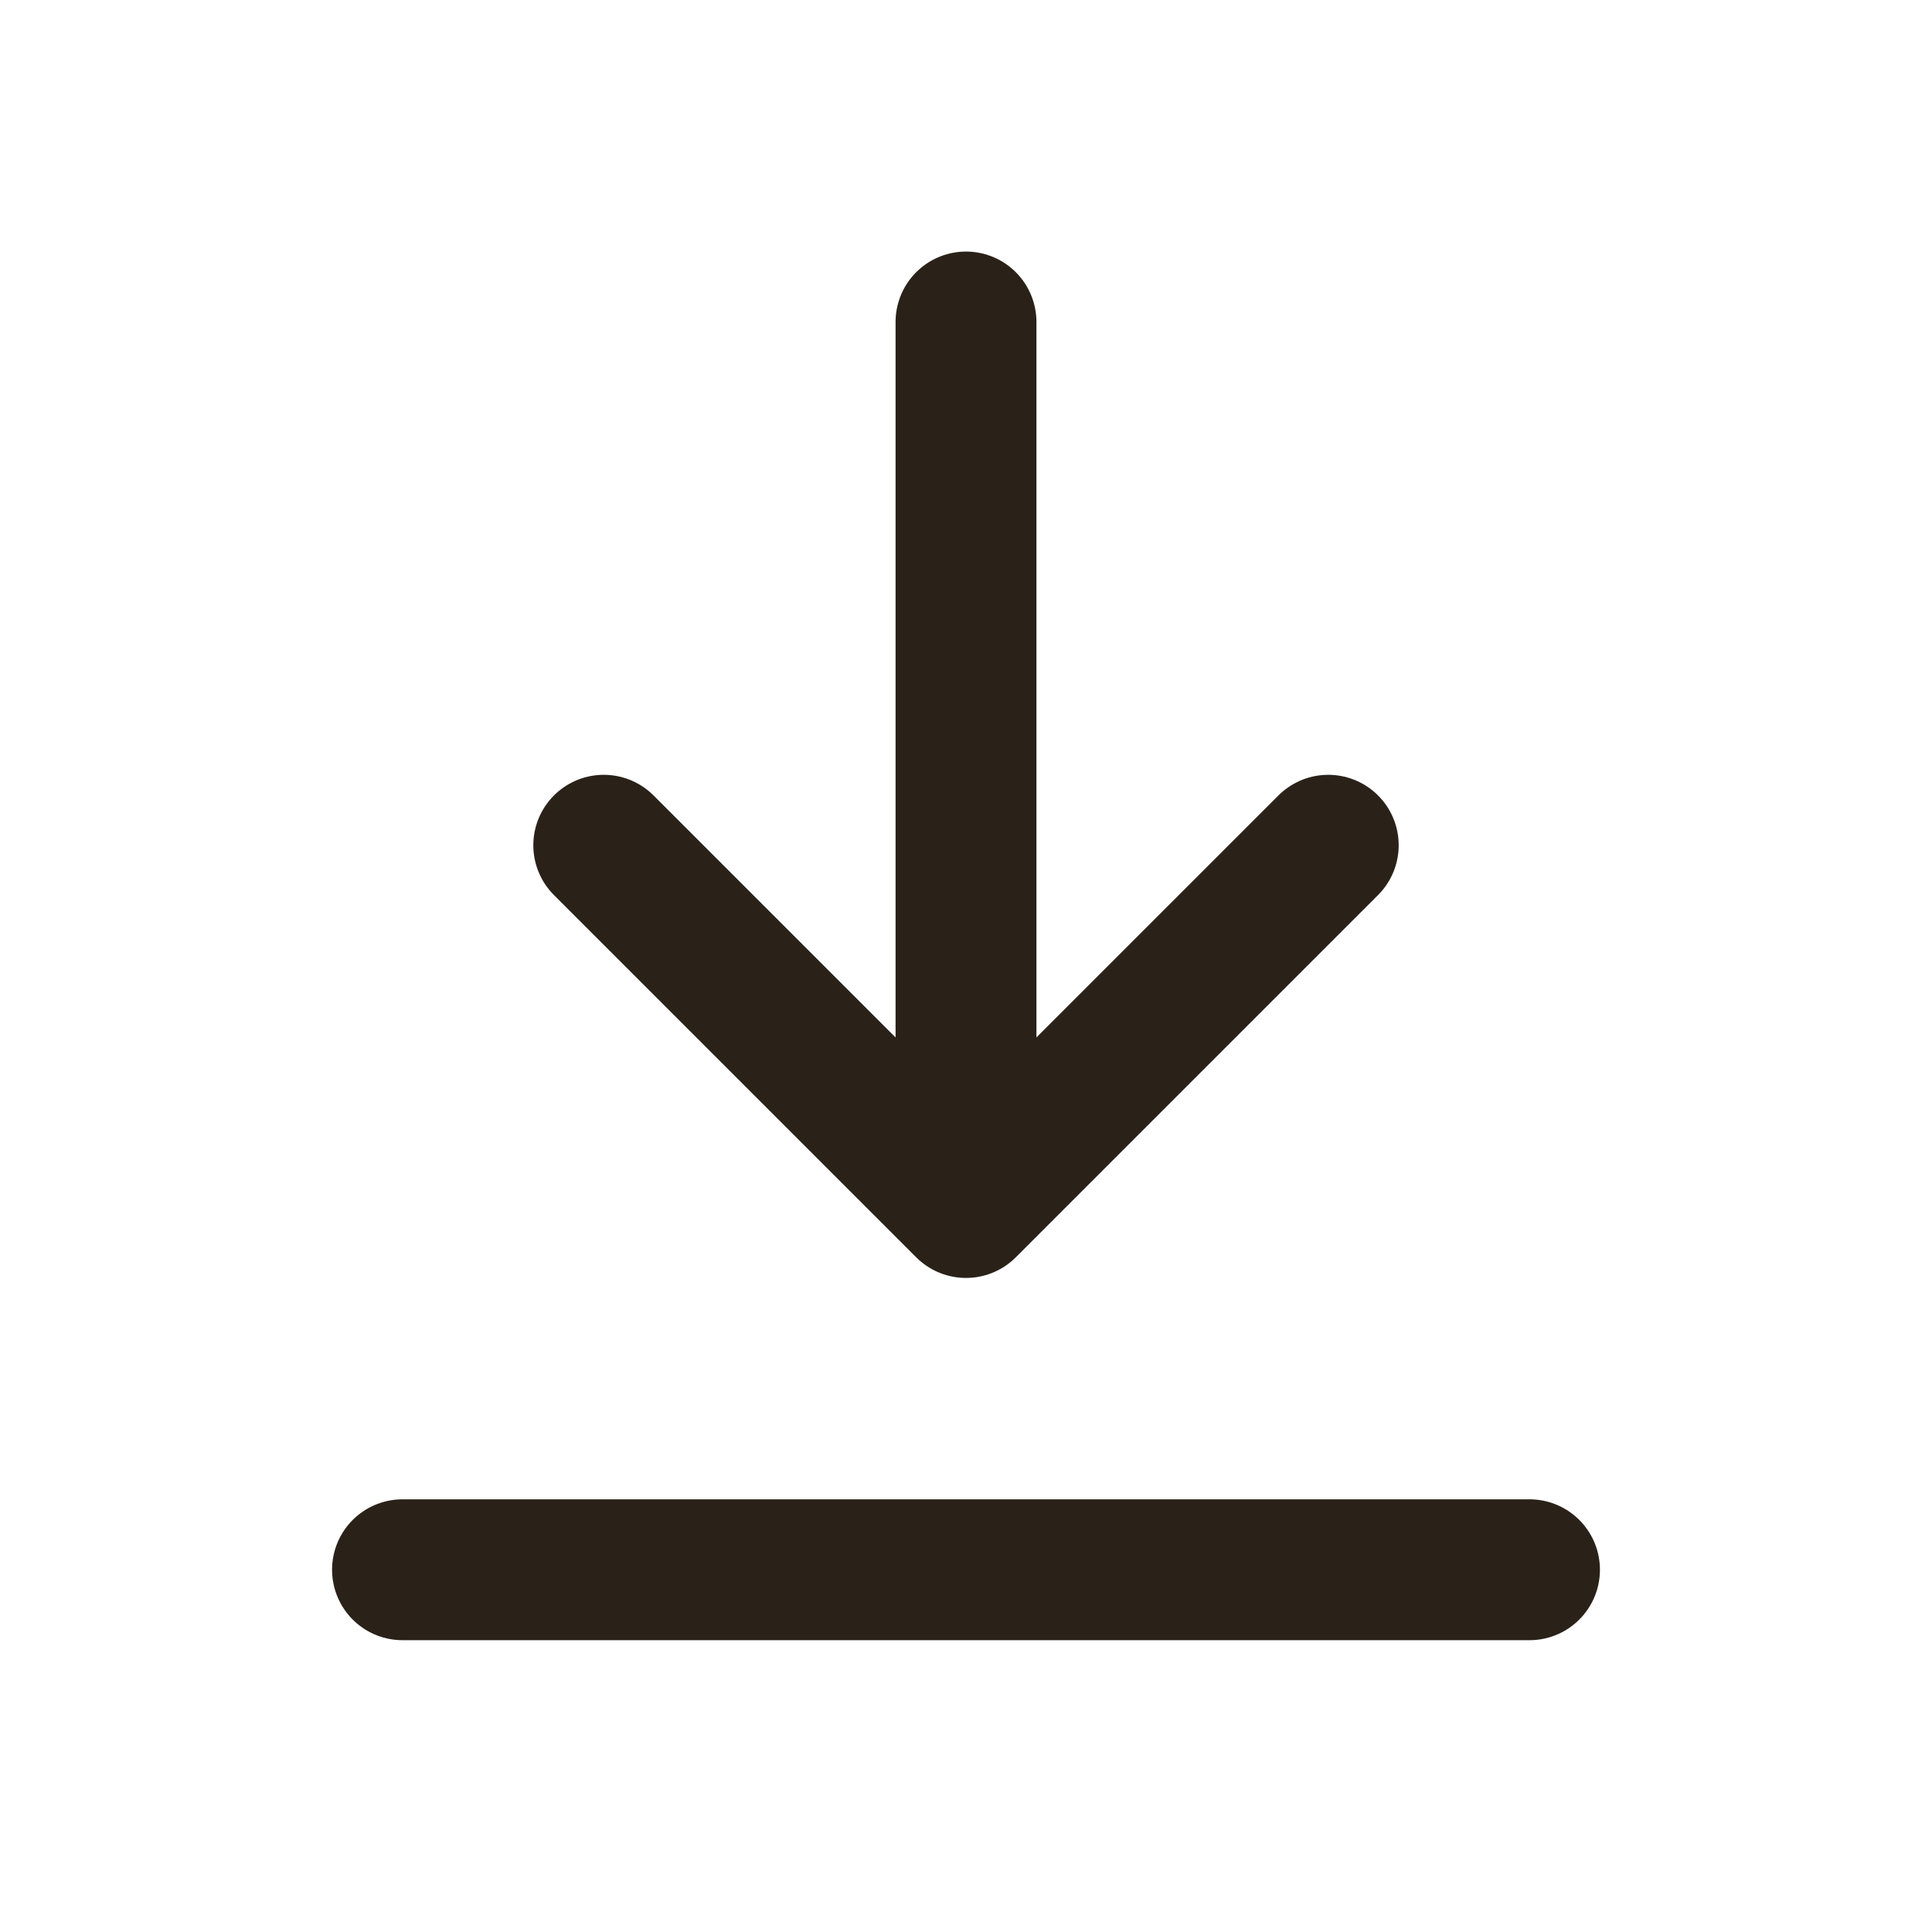
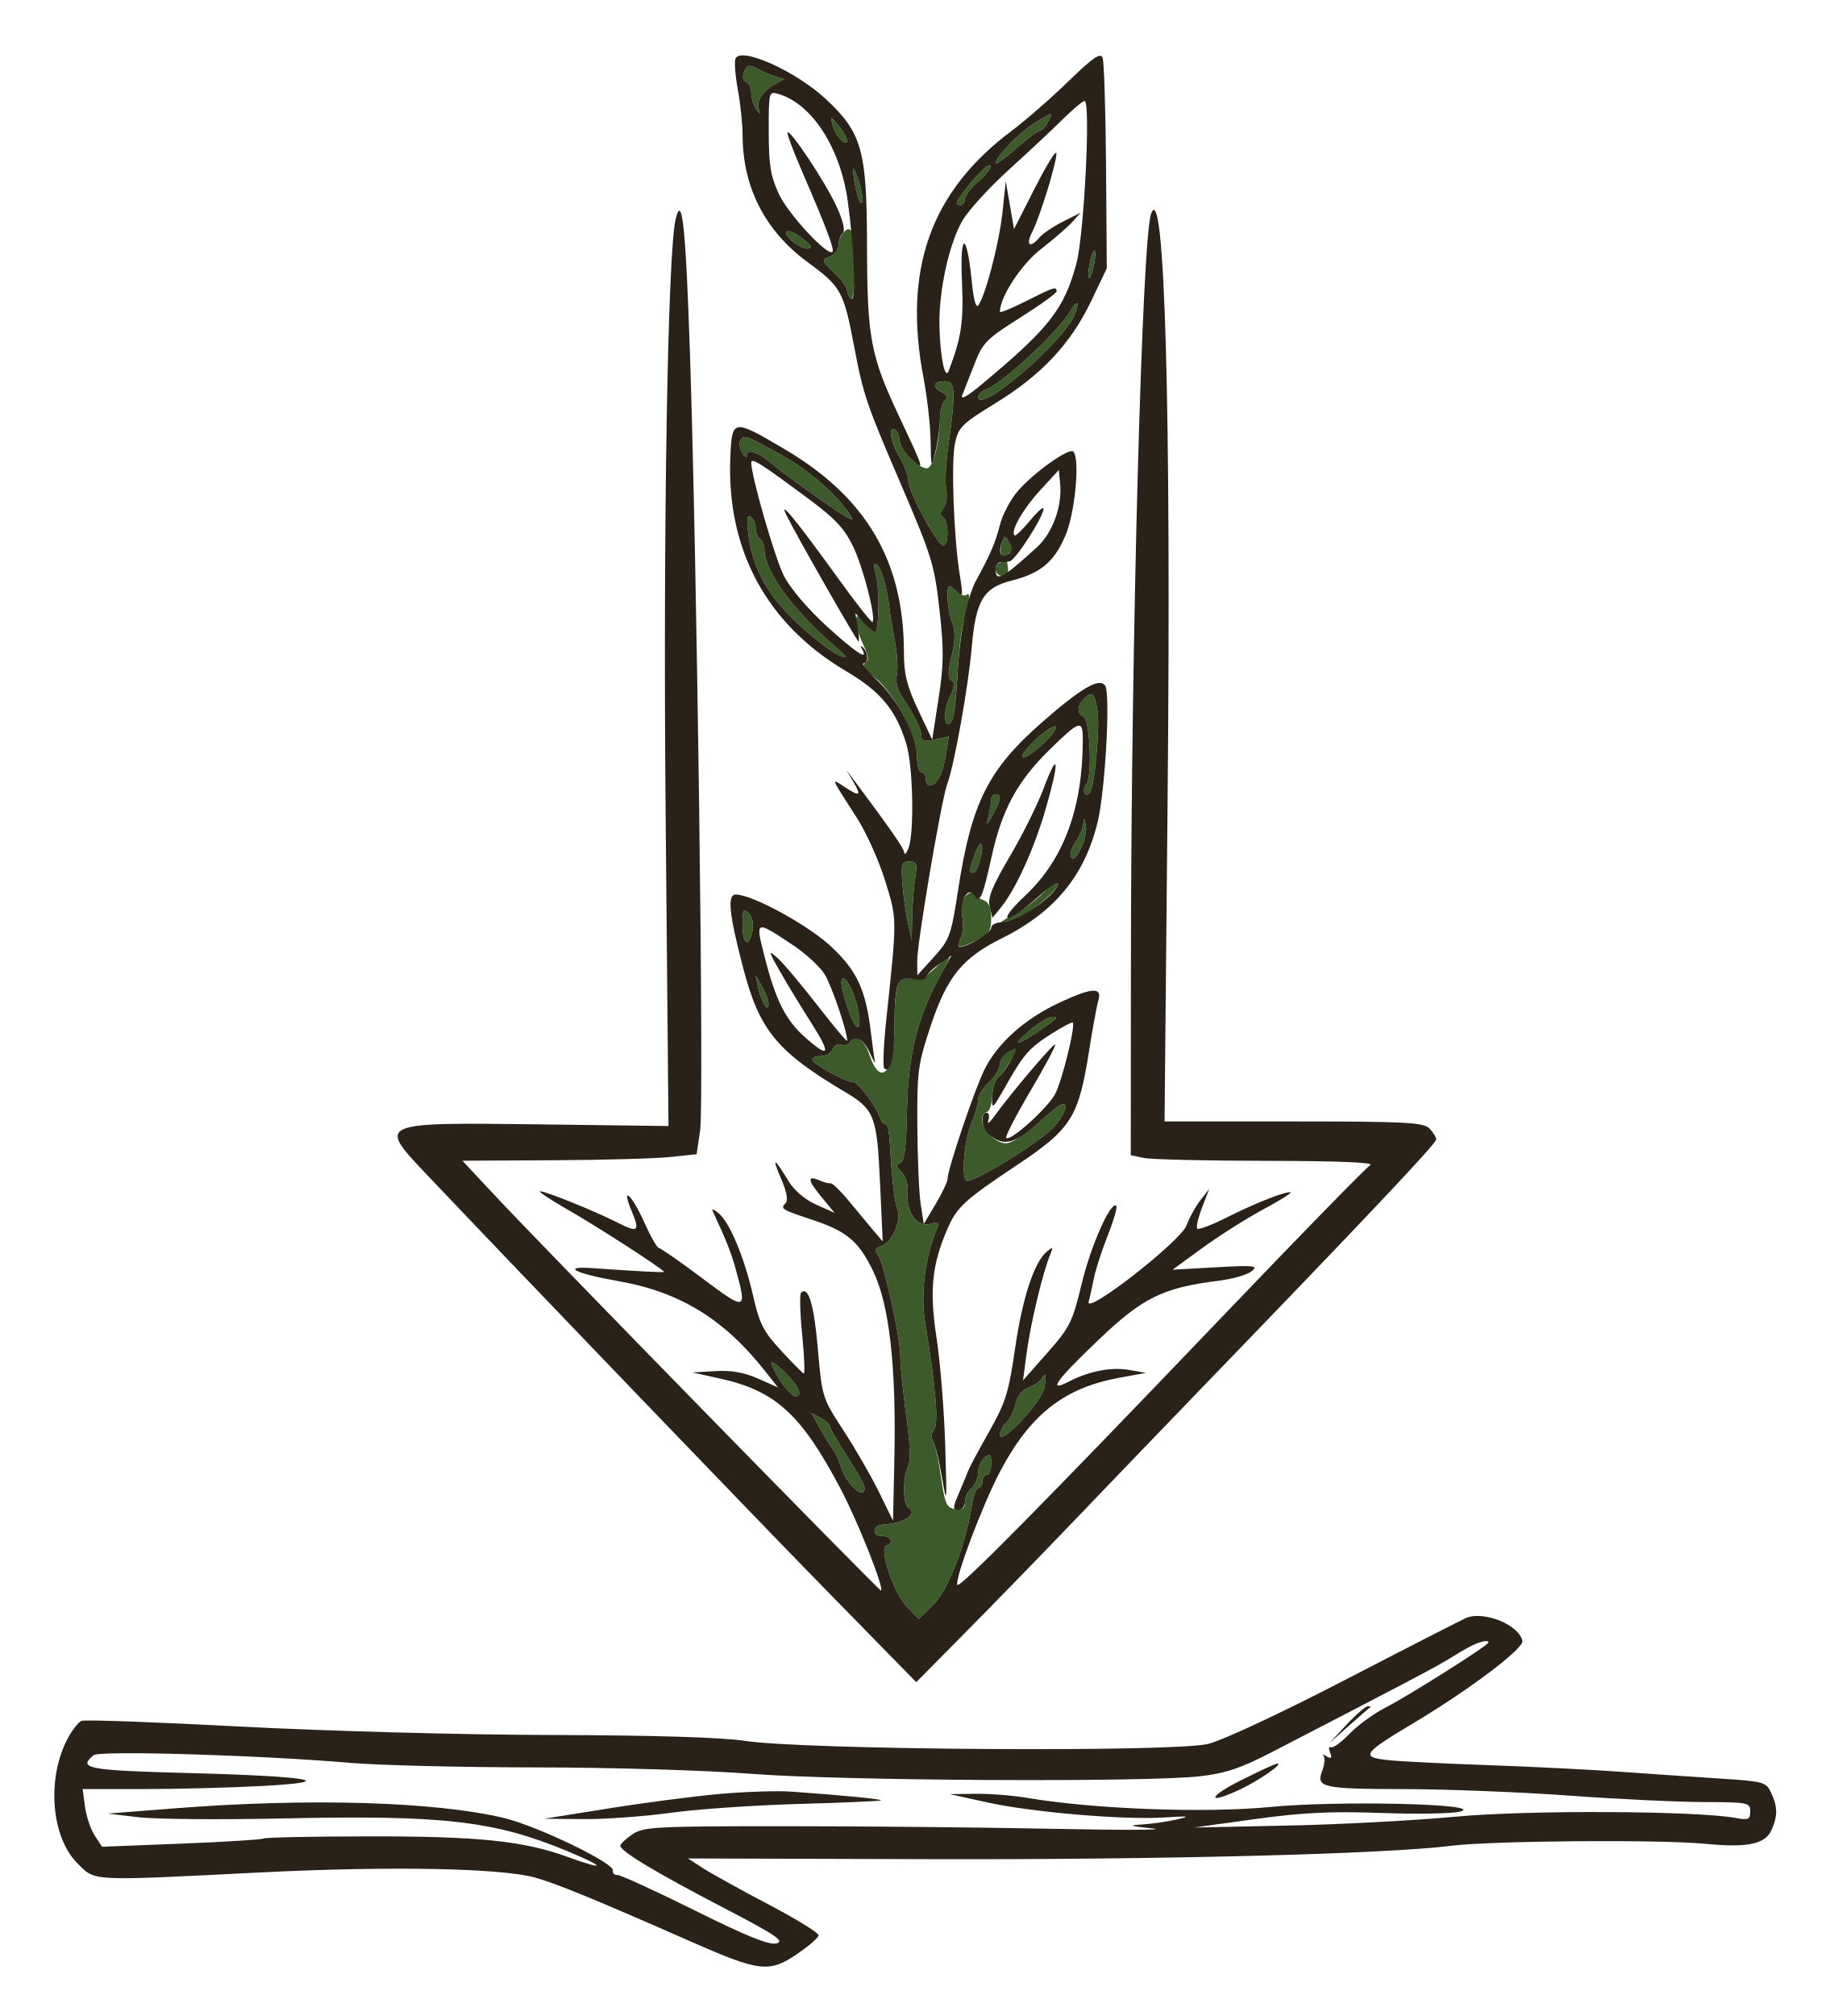
- <svg xmlns="http://www.w3.org/2000/svg" viewBox="0 0 24 24" width="24" height="24" fill="none" stroke="#2a2219" stroke-width="1.75" stroke-linecap="round" stroke-linejoin="round">
-   <path d="M12 4v11M7.5 10.5 12 15l4.5-4.5M5 19.5h14" />
+ <svg xmlns="http://www.w3.org/2000/svg" viewBox="0 0 418 462" width="48" height="53">
+   <path d="M 170.289 16.690 C 169.927 17.634, 170.161 18.554, 170.820 18.773 C 171.469 18.990, 172.007 20.142, 172.015 21.333 C 172.024 22.525, 172.516 24.175, 173.110 25 C 174.060 26.321, 174.131 26.316, 173.706 24.958 C 173.138 23.145, 174.694 20.802, 177.500 19.245 L 179.500 18.134 177.500 17.494 C 176.400 17.142, 174.719 16.437, 173.764 15.927 C 171.395 14.662, 171.037 14.741, 170.289 16.690 M 236.863 28.255 C 233.398 30.394, 228 36.012, 228 37.479 C 228 37.859, 230.088 36.332, 232.641 34.085 C 235.193 31.838, 237.652 30, 238.106 30 C 238.559 30, 239.411 29.100, 240 28 C 241.330 25.515, 241.298 25.518, 236.863 28.255 M 190.660 28.717 C 190.966 29.937, 191.843 31.454, 192.608 32.090 C 194.701 33.826, 194.319 31.608, 192.052 28.861 C 190.118 26.517, 190.108 26.516, 190.660 28.717 M 222.739 41.408 C 218.803 46.117, 218.370 47, 220 47 C 220.550 47, 221 46.365, 221 45.589 C 221 44.813, 222.387 43.011, 224.082 41.585 C 225.777 40.158, 227.010 38.529, 226.821 37.963 C 226.632 37.397, 224.796 38.948, 222.739 41.408 M 195.638 41.500 C 195.970 43.700, 196.580 45.869, 196.991 46.320 C 198.030 47.457, 197.411 43.039, 196.106 40 C 195.181 37.847, 195.116 38.054, 195.638 41.500 M 193.194 53.206 C 192.537 53.863, 192 55.225, 192 56.232 C 192 57.240, 191.086 58.402, 189.969 58.816 C 188.033 59.532, 188.079 59.701, 190.969 62.471 C 192.636 64.068, 194 65.938, 194 66.628 C 194 67.318, 194.393 68.125, 194.874 68.422 C 195.952 69.089, 196.212 54.961, 195.153 53.247 C 194.561 52.289, 194.120 52.280, 193.194 53.206 M 180 53.429 C 180 54.552, 183.331 56.996, 184.821 56.967 C 186.171 56.940, 186.038 56.549, 184.139 54.967 C 181.950 53.143, 180 52.418, 180 53.429 M 249.625 60.125 C 248.791 64.293, 249.599 65.101, 250.500 61 C 250.880 59.271, 250.982 57.649, 250.727 57.394 C 250.472 57.139, 249.976 58.368, 249.625 60.125 M 244.780 71.794 C 242.119 76.300, 229.453 87.951, 225.750 89.300 C 224.787 89.650, 224 90.383, 224 90.927 C 224 95.220, 243.933 78.117, 246.260 71.827 C 247.420 68.691, 246.624 68.674, 244.780 71.794 M 214.001 88.200 C 214 88.585, 214.787 89.365, 215.750 89.932 C 216.931 90.628, 217.142 91.213, 216.400 91.732 C 215.794 92.154, 215.272 94.075, 215.239 96 C 215.152 101.031, 213.902 106.386, 212.622 107.207 C 211.194 108.124, 206 103.155, 206 100.872 C 206 99.907, 205.550 98.840, 205 98.500 C 203.287 97.441, 203.911 101.342, 206.004 104.774 C 207.102 106.575, 208 109.007, 208 110.178 C 208 112.704, 214.677 125, 216.049 125 C 217.345 125, 217.260 119.279, 215.951 118.470 C 215.235 118.027, 215.274 117.374, 216.076 116.408 C 216.721 115.631, 216.999 113.746, 216.694 112.220 C 216.389 110.693, 216.582 106.307, 217.124 102.472 C 218.952 89.531, 218.818 87.224, 216.251 87.371 C 215.014 87.442, 214.001 87.815, 214.001 88.200 M 169.505 100.992 C 169.168 101.538, 169.352 102.775, 169.915 103.742 C 170.479 104.709, 170.953 104.952, 170.970 104.281 C 171.010 102.673, 173.828 103.703, 177 106.486 C 178.375 107.692, 183.318 111.332, 187.985 114.574 C 195.162 119.560, 196.139 120.009, 194.319 117.485 C 190.571 112.285, 184.714 107.379, 177.782 103.632 C 170.301 99.588, 170.361 99.607, 169.505 100.992 M 171.364 122.689 C 172.416 130.618, 176.164 137.128, 183.406 143.606 C 186.983 146.805, 190.942 149.778, 192.205 150.213 C 194.193 150.899, 194.099 150.658, 191.500 148.411 C 181.446 139.718, 175 130.884, 175 125.795 C 175 124.873, 174.550 123.840, 174 123.500 C 173.450 123.160, 173 122.035, 173 121 C 173 119.965, 172.483 118.799, 171.851 118.408 C 171.013 117.890, 170.881 119.048, 171.364 122.689 M 229.460 124.250 C 229.089 125.213, 229.045 126.675, 229.362 127.500 C 229.678 128.325, 229.501 129, 228.969 129 C 228.436 129, 228 129.675, 228 130.500 C 228 131.325, 228.727 132, 229.617 132 C 230.796 132, 231.106 131.333, 230.762 129.535 C 230.503 128.179, 230.747 126.918, 231.305 126.732 C 231.976 126.508, 231.950 125.734, 231.227 124.447 C 230.214 122.641, 230.086 122.627, 229.460 124.250 M 200.546 131.601 C 201.368 134.449, 201.320 144.013, 200.479 144.855 C 200.243 145.090, 199.154 144.207, 198.058 142.892 C 196.309 140.791, 196.062 140.725, 196.033 142.349 C 196.015 143.366, 196.746 145.770, 197.658 147.692 C 198.921 150.354, 199.028 151.365, 198.106 151.935 C 197.276 152.447, 197.954 153.491, 200.259 155.248 C 204.579 158.543, 210 168.640, 210 173.390 C 210 175.375, 210.450 177, 211 177 C 211.550 177, 212 177.675, 212 178.500 C 212 179.325, 212.395 180, 212.878 180 C 214.516 180, 215.910 177.414, 216.602 173.089 L 217.291 168.777 214.146 169.468 C 211.735 169.997, 211 169.817, 211 168.694 C 211 167.099, 209.505 164.047, 206.622 159.757 C 205.491 158.073, 205.004 156.122, 205.360 154.701 C 205.679 153.429, 205.480 149.938, 204.917 146.944 C 204.353 143.950, 203.769 140.375, 203.618 139 C 203.126 134.525, 201.764 129.972, 200.725 129.330 C 200.055 128.916, 199.994 129.691, 200.546 131.601 M 217 136.780 C 217 138.479, 217.473 141.114, 218.052 142.636 C 218.804 144.615, 218.768 146.798, 217.925 150.313 C 217.044 153.985, 217.034 155.403, 217.887 155.930 C 218.714 156.441, 218.586 157.523, 217.422 159.856 C 215.954 162.798, 216.163 167.171, 217.697 165.636 C 218.474 164.859, 218.837 162.020, 219.449 151.937 C 219.701 147.777, 220.378 143.135, 220.954 141.622 C 222.126 138.539, 222.356 135.310, 221.331 136.336 C 220.963 136.703, 219.838 136.259, 218.831 135.347 C 217.094 133.775, 217 133.848, 217 136.780 M 248.200 160.200 C 246.682 161.718, 246.654 163.718, 248.146 164.215 C 249.661 164.720, 250.215 178.036, 248.793 179.750 C 247.727 181.033, 248.456 182.877, 249.583 181.750 C 250.672 180.661, 251.983 166.745, 251.362 162.863 C 250.706 158.762, 250.127 158.273, 248.200 160.200 M 237.333 169.333 C 235.229 171.262, 233.807 173.140, 234.173 173.507 C 234.540 173.873, 236.562 172.595, 238.667 170.667 C 240.771 168.738, 242.193 166.860, 241.827 166.493 C 241.460 166.127, 239.438 167.405, 237.333 169.333 M 226.986 183.250 C 226.979 183.938, 226.712 185.625, 226.394 187 C 225.851 189.345, 225.914 189.322, 227.408 186.636 C 229.245 183.332, 229.415 182, 228 182 C 227.450 182, 226.994 182.563, 226.986 183.250 M 248.150 188.527 C 248.067 189.643, 247.291 191.567, 246.425 192.803 C 245.559 194.040, 245.031 195.593, 245.252 196.255 C 246.005 198.514, 249.157 192.209, 248.722 189.315 C 248.458 187.557, 248.243 187.261, 248.150 188.527 M 223.116 196.098 C 221.768 199.965, 221.766 200, 222.921 200 C 223.919 200, 225.497 194.163, 224.711 193.377 C 224.447 193.114, 223.729 194.338, 223.116 196.098 M 206.647 202.464 C 206.864 205.234, 207.430 209.300, 207.906 211.500 L 208.770 215.500 208.896 210 C 208.965 206.975, 209.285 202.909, 209.607 200.964 C 210.112 197.915, 209.921 197.429, 208.222 197.429 C 206.471 197.429, 206.297 197.988, 206.647 202.464 M 239.037 204.461 C 237.192 206.365, 234.179 208.636, 232.341 209.508 C 228.612 211.278, 227.848 212.500, 231.121 211.462 C 234.398 210.421, 241.737 204.705, 242.305 202.750 C 242.979 200.426, 242.917 200.459, 239.037 204.461 M 221.037 205.455 C 220.247 206.408, 219.988 208.192, 220.367 210.084 C 220.706 211.778, 220.521 214.027, 219.956 215.082 C 218.709 217.412, 219.693 217.499, 223.846 215.427 C 226.473 214.116, 227 213.276, 227 210.395 C 227 208.015, 226.455 206.736, 225.250 206.292 C 224.287 205.936, 223.235 205.254, 222.912 204.776 C 222.588 204.297, 221.745 204.603, 221.037 205.455 M 170 211.929 C 170 216.505, 171.495 217.421, 172.278 213.324 C 172.581 211.743, 172.219 210.076, 171.395 209.252 C 170.202 208.059, 170 208.446, 170 211.929 M 214.141 221.868 C 211.970 223.896, 210.357 224.600, 208.634 224.270 C 205.516 223.674, 204.872 225.581, 204.833 235.530 C 204.792 246.030, 201.577 249.310, 198.995 241.486 C 197.892 238.142, 195.772 236.942, 194.527 238.956 C 194.202 239.482, 193.333 239.681, 192.597 239.399 C 191.861 239.116, 190.989 239.586, 190.660 240.443 C 190.332 241.299, 189.149 242, 188.031 242 C 186.914 242, 186 242.367, 186 242.814 C 186 243.758, 193.628 247.997, 195.345 248.007 C 196.526 248.014, 200.364 253.108, 201.550 256.244 C 201.913 257.204, 202.500 257.812, 202.855 257.596 C 203.210 257.380, 203.619 259.295, 203.764 261.852 C 204.247 270.358, 204.835 275.481, 205.535 277.268 C 206.486 279.696, 204.209 284.799, 201.840 285.551 C 200.393 286.010, 200.167 286.496, 200.957 287.448 C 202.358 289.136, 206.218 306.538, 206.181 311 C 206.165 312.925, 206.770 318.959, 207.526 324.409 C 208.423 330.874, 208.570 334.935, 207.950 336.093 C 206.698 338.434, 206.731 344.716, 208 345.500 C 210.369 346.964, 207.168 349.080, 202.086 349.409 C 199.768 349.558, 199.609 352, 201.917 352 C 204.043 352, 204.817 353.561, 202.992 354.169 C 201.203 354.766, 204.540 364.910, 207.563 368.066 L 210.389 371.015 213.670 367.836 C 217.045 364.564, 221.159 354.065, 222.520 345.250 C 222.881 342.913, 223.586 341, 224.088 341 C 224.590 341, 225 340.325, 225 339.500 C 225 338.675, 225.450 338, 226 338 C 226.550 338, 227 336.820, 227 335.378 C 227 333.160, 226.768 332.947, 225.500 334 C 224.675 334.685, 224 336.260, 224 337.500 C 224 338.740, 223.325 340.315, 222.500 341 C 221.675 341.685, 221 343.121, 221 344.192 C 221 345.639, 220.422 346.057, 218.750 345.820 C 216.777 345.539, 216.377 344.637, 215.500 338.500 C 214.950 334.650, 214.124 330.918, 213.664 330.206 C 213.186 329.466, 213.291 328.354, 213.911 327.607 C 215.010 326.283, 214.300 317.848, 211.835 302.939 C 210.785 296.587, 211.848 288.208, 214.539 281.635 C 215.189 280.047, 214.969 279.875, 213.062 280.480 C 210.137 281.409, 207.481 277.805, 207.858 273.422 C 208.022 271.528, 207.476 269.619, 206.491 268.633 C 205.200 267.342, 205.133 266.886, 206.177 266.486 C 207.156 266.110, 207.557 262.912, 207.710 254.238 C 207.930 241.758, 210.157 232.906, 215.505 223.250 C 218.291 218.221, 218.173 218.102, 214.141 221.868 M 173.621 226.500 C 174.324 229.810, 176.022 232.310, 175.965 229.950 C 175.945 229.153, 175.266 227.375, 174.456 226 L 172.984 223.500 173.621 226.500 M 192.976 227.198 C 193.409 229.014, 194.348 231.850, 195.061 233.500 C 196.966 237.909, 197.507 233.757, 195.704 228.556 C 193.976 223.570, 191.857 222.515, 192.976 227.198 M 236 236 C 231.680 239.636, 232.612 239.882, 237.680 236.443 C 242.433 233.217, 242.644 232.994, 240.917 233.027 C 240.137 233.042, 237.925 234.380, 236 236 M 230.750 241.080 C 229.787 241.641, 229 242.899, 229 243.875 C 229 244.852, 227.875 246.708, 226.500 248 C 225.125 249.292, 224 251.115, 224 252.052 C 224 252.989, 223.315 255.396, 222.477 257.400 C 220.860 261.270, 220.105 269.439, 221.258 270.591 C 222.178 271.511, 237.399 262.274, 241.084 258.560 C 242.688 256.943, 244 254.770, 244 253.730 C 244 252.250, 242.765 252.941, 238.300 256.920 C 235.166 259.714, 231.635 262, 230.455 262 C 226.752 262, 222.984 255.839, 226.060 254.813 C 226.644 254.619, 227.162 253.005, 227.213 251.226 C 227.263 249.447, 227.941 247.464, 228.718 246.819 C 229.983 245.769, 233.458 239.955, 232.776 240.030 C 232.624 240.047, 231.713 240.519, 230.750 241.080 M 176.683 312.722 C 177.675 315.467, 181.028 320, 182.068 320 C 183.973 320, 182.897 317.602, 179.521 314.323 C 177.444 312.306, 176.300 311.661, 176.683 312.722 M 238.462 316.062 C 238.101 316.646, 236.766 317.519, 235.495 318.002 C 234.078 318.541, 232.931 320.036, 232.528 321.871 C 232.167 323.516, 231.225 325.398, 230.436 326.053 C 229.646 326.709, 229 327.960, 229 328.835 C 229 331.564, 238.755 321.120, 239.231 317.882 C 239.683 314.797, 239.505 314.374, 238.462 316.062 M 187.626 327.154 C 188.644 328.994, 189.992 331.175, 190.621 332 C 191.249 332.825, 192.095 334.625, 192.500 336 C 193.714 340.119, 198 343.982, 198 340.957 C 198 340.383, 196.200 337.144, 194 333.758 C 191.800 330.372, 190 327.258, 190 326.836 C 190 326.415, 189.049 325.561, 187.887 324.939 L 185.774 323.809 187.626 327.154" fill="#3d5a2a" fill-rule="evenodd" />
+   <path d="M 168.379 13.456 C 168.094 14.196, 168.343 17.404, 168.931 20.585 C 169.519 23.765, 170.005 28.422, 170.012 30.934 C 170.043 42.944, 175.193 52.983, 184.989 60.130 C 192.543 65.642, 193.190 66.802, 195.509 79 C 197.729 90.676, 198.236 92.169, 206.580 111.615 C 213.377 127.454, 214.016 129.551, 215.151 139.759 C 216.173 148.949, 216.136 152.349, 214.927 160.144 L 213.476 169.500 210.238 162.638 C 207.673 157.201, 207 154.487, 207 149.571 C 207 128.556, 198.392 113.941, 179.465 102.820 C 167.713 95.914, 167.562 95.941, 167.201 104.983 C 166.359 126.107, 175.613 143.117, 193.775 153.829 C 201.728 158.519, 205.219 162.754, 207.569 170.562 C 209.120 175.717, 209.400 191.243, 208 194.500 C 207.527 195.600, 207.109 195.999, 207.070 195.387 C 207.010 194.430, 204.191 190.363, 195.674 178.948 L 193.848 176.500 195.447 179.250 C 197.313 182.459, 196.911 182.642, 193.253 180.250 C 190.250 178.286, 190.109 177.946, 196.230 187.453 C 198.337 190.727, 201.233 197.161, 202.664 201.752 C 205.456 210.708, 205.451 210.221, 202.989 233.334 C 202.354 239.293, 202.121 244.455, 202.472 244.805 C 203.850 246.183, 204.807 242.354, 204.834 235.352 C 204.874 225.178, 205.470 223.644, 209.101 224.370 C 210.695 224.689, 212 224.542, 212 224.043 C 212 223.544, 213.326 222.192, 214.946 221.038 L 217.893 218.940 215.522 223.220 C 210.157 232.906, 207.931 241.746, 207.710 254.238 C 207.557 262.912, 207.156 266.110, 206.177 266.486 C 205.133 266.886, 205.200 267.342, 206.491 268.633 C 207.476 269.619, 208.022 271.528, 207.858 273.422 C 207.481 277.805, 210.137 281.409, 213.062 280.480 C 214.969 279.875, 215.189 280.047, 214.539 281.635 C 211.848 288.208, 210.785 296.587, 211.835 302.939 C 214.300 317.848, 215.010 326.283, 213.911 327.607 C 213.291 328.354, 213.186 329.466, 213.664 330.206 C 214.124 330.918, 215.042 334.650, 215.704 338.500 C 216.847 345.140, 216.885 344.754, 216.457 331 C 216.208 323.025, 215.315 312.025, 214.472 306.555 C 212.811 295.777, 213.410 289.823, 216.984 281.590 C 219.138 276.627, 220.911 274.996, 232.655 267.174 C 245.441 258.658, 247.025 256.159, 249.471 240.647 C 250.265 235.616, 251.211 230.488, 251.573 229.250 C 252.494 226.110, 250.008 226.288, 242.355 229.909 C 234.652 233.553, 228.521 239.032, 225.541 244.937 C 223.262 249.453, 217 267.955, 217 270.174 C 217 270.807, 215.774 273.389, 214.275 275.912 L 211.550 280.500 210.849 276 C 210.464 273.525, 210.115 265.426, 210.074 258.002 C 210.005 245.444, 210.218 243.852, 213.129 235.112 C 216.886 223.836, 220.373 219.538, 229.415 215.042 C 241.551 209.007, 248.398 200.715, 251.400 188.417 C 253.132 181.321, 254.371 159.052, 253.139 157.156 C 251.867 155.198, 247.715 157.593, 238.704 165.483 C 226.307 176.338, 222.491 183.939, 219.431 203.874 C 217.816 214.391, 217.482 215.322, 213.897 219.284 L 210.082 223.500 210.041 220.277 C 209.990 216.244, 215.596 183.193, 216.924 179.701 C 218.502 175.549, 221.792 157.194, 222.549 148.311 C 223.456 137.679, 225.232 134.683, 231.577 133.085 C 238.329 131.385, 241.390 128.846, 244.001 122.778 C 246.227 117.605, 247.408 105.079, 245.820 103.488 C 244.875 102.541, 236.951 108.153, 233.197 112.428 C 231.485 114.378, 229.604 117.892, 229.016 120.237 C 228.007 124.267, 226.737 127.235, 223.556 133 C 221.628 136.494, 219.881 144.814, 219.404 152.765 C 218.855 161.923, 218.464 164.869, 217.697 165.636 C 216.163 167.171, 215.954 162.798, 217.422 159.856 C 218.586 157.523, 218.714 156.441, 217.887 155.930 C 217.034 155.403, 217.044 153.985, 217.925 150.313 C 218.768 146.798, 218.804 144.615, 218.052 142.636 C 217.473 141.114, 217 138.479, 217 136.780 C 217 133.855, 217.097 133.778, 218.820 135.337 C 220.565 136.917, 220.605 136.771, 219.799 131.742 C 218.408 123.061, 217.786 105.764, 218.713 101.520 C 219.504 97.895, 220.335 97.079, 228.041 92.362 C 238.518 85.949, 245.259 78.750, 249.917 69 L 253.500 61.500 253.330 38.180 C 253.237 25.354, 252.881 14.133, 252.540 13.245 C 252.055 11.981, 250.351 13.153, 244.710 18.630 C 240.745 22.480, 234.882 27.592, 231.681 29.990 C 213.092 43.917, 206.736 61.766, 211.500 86.662 C 212.325 90.973, 213.051 97.425, 213.115 101 C 213.228 107.393, 213.246 107.434, 214.214 103.500 C 214.756 101.300, 215.221 97.925, 215.249 96 C 215.277 94.075, 215.794 92.154, 216.400 91.732 C 217.142 91.213, 216.931 90.628, 215.750 89.932 C 213.360 88.523, 213.555 87.526, 216.251 87.371 C 218.818 87.224, 218.952 89.531, 217.124 102.472 C 216.582 106.307, 216.389 110.693, 216.694 112.220 C 216.999 113.746, 216.721 115.631, 216.076 116.408 C 215.274 117.374, 215.235 118.027, 215.951 118.470 C 217.260 119.279, 217.345 125, 216.049 125 C 214.677 125, 208 112.704, 208 110.178 C 208 109.007, 207.102 106.575, 206.004 104.774 C 203.911 101.342, 203.287 97.441, 205 98.500 C 205.550 98.840, 206 99.913, 206 100.885 C 206 101.856, 207.125 103.708, 208.500 105 C 211.830 108.128, 211.764 107.877, 206.105 95.879 C 199.298 81.444, 198.580 77.663, 198.537 56 C 198.494 34.434, 197.356 30.405, 189.142 22.740 C 182.203 16.263, 169.484 10.576, 168.379 13.456 M 170.289 16.690 C 169.927 17.634, 170.161 18.554, 170.820 18.773 C 171.469 18.990, 172.007 20.142, 172.015 21.333 C 172.024 22.525, 172.516 24.175, 173.110 25 C 174.060 26.321, 174.131 26.316, 173.706 24.958 C 173.138 23.145, 174.694 20.802, 177.500 19.245 L 179.500 18.134 177.500 17.494 C 176.400 17.142, 174.719 16.437, 173.764 15.927 C 171.395 14.662, 171.037 14.741, 170.289 16.690 M 176.010 30.183 C 176.018 37.844, 176.435 40.388, 178.358 44.500 C 180.502 49.084, 189.525 58.808, 190.619 57.714 C 191.128 57.206, 189.190 52.087, 183.577 39.109 C 181.581 34.494, 180.116 30.551, 180.320 30.346 C 180.980 29.687, 188.945 41.684, 191.481 47.156 C 193.068 50.581, 193.595 52.805, 192.969 53.431 C 192.436 53.964, 192 55.225, 192 56.232 C 192 57.240, 191.086 58.402, 189.969 58.816 C 188.033 59.532, 188.079 59.701, 190.969 62.471 C 192.636 64.068, 194 65.938, 194 66.628 C 194 67.318, 194.427 68.146, 194.948 68.468 C 196.075 69.165, 195.620 56.898, 194.117 46.082 C 192.417 33.851, 185.924 23.805, 178.250 21.532 C 176.030 20.874, 176 20.987, 176.010 30.183 M 243.356 27.388 C 241.077 29.649, 235.549 34.822, 231.071 38.881 C 226.594 42.941, 221.808 48.178, 220.437 50.518 C 217.374 55.744, 215.001 66.480, 215.136 74.500 C 215.255 81.567, 216.402 87.245, 217.258 85 C 220.186 77.318, 220.713 73.752, 220.300 64.450 C 219.792 53.033, 221.388 52.924, 222.530 64.297 C 222.996 68.944, 223.525 70.793, 224.124 69.875 C 225.853 67.222, 228.879 55.431, 229.609 48.500 L 230.346 41.500 231.289 46.997 L 232.231 52.495 237.065 42.997 C 239.723 37.774, 241.921 34.240, 241.949 35.145 C 242.015 37.289, 238.181 49.716, 236.363 53.250 C 234.835 56.222, 235.937 56.986, 238.061 54.427 C 238.779 53.562, 241.196 51.927, 243.433 50.795 L 247.500 48.735 245.601 50.861 C 244.557 52.030, 241.342 54.807, 238.457 57.033 C 233.939 60.519, 229 68.048, 229 71.450 C 229 71.768, 231.687 70.672, 234.971 69.014 C 241.371 65.784, 242 65.583, 242 66.765 C 242 67.186, 238.230 69.904, 233.623 72.806 C 225.994 77.611, 225.065 78.547, 223.220 83.291 C 222.106 86.156, 220.839 89.387, 220.406 90.471 C 219.883 91.776, 221.423 90.933, 224.970 87.971 C 240.388 75.094, 243.735 70.807, 246.547 60.340 C 248.315 53.759, 249.851 22.915, 248.399 23.138 C 247.905 23.213, 245.635 25.126, 243.356 27.388 M 236.863 28.255 C 233.398 30.394, 228 36.012, 228 37.479 C 228 37.859, 230.088 36.332, 232.641 34.085 C 235.193 31.838, 237.652 30, 238.106 30 C 238.559 30, 239.411 29.100, 240 28 C 241.330 25.515, 241.298 25.518, 236.863 28.255 M 190.660 28.717 C 190.966 29.937, 191.843 31.454, 192.608 32.090 C 194.701 33.826, 194.319 31.608, 192.052 28.861 C 190.118 26.517, 190.108 26.516, 190.660 28.717 M 222.739 41.408 C 218.803 46.117, 218.370 47, 220 47 C 220.550 47, 221 46.365, 221 45.589 C 221 44.813, 222.387 43.011, 224.082 41.585 C 225.777 40.158, 227.010 38.529, 226.821 37.963 C 226.632 37.397, 224.796 38.948, 222.739 41.408 M 195.638 41.500 C 195.970 43.700, 196.580 45.869, 196.991 46.320 C 198.030 47.457, 197.411 43.039, 196.106 40 C 195.181 37.847, 195.116 38.054, 195.638 41.500 M 154.681 50.177 C 152.842 57.642, 151.775 120.900, 152.377 186.775 L 153.029 258.049 123.442 257.668 C 86.430 257.191, 86.306 257.244, 97.308 268.847 C 119.225 291.962, 173.026 347.922, 189.866 365.119 L 209.822 385.500 221.693 373.500 C 228.222 366.900, 239.378 355.425, 246.485 348 C 253.592 340.575, 266.402 327.257, 274.953 318.405 C 313.368 278.634, 329 262.073, 329 261.144 C 329 260.593, 328.293 259.436, 327.429 258.571 C 326.071 257.214, 321.837 257, 296.300 257 L 266.742 257 267.442 183.250 C 268.288 93.973, 266.778 40.465, 263.651 49 C 261.584 54.643, 259.092 146.468, 259.036 219.125 L 259 264.750 262.125 265.375 C 263.844 265.719, 276.556 266.014, 290.375 266.030 C 306.323 266.050, 314.920 266.400, 313.912 266.989 C 313.039 267.500, 298.209 282.674, 280.958 300.709 C 238.763 344.820, 219.580 364.239, 219.231 363.194 C 218.692 361.576, 225.145 344.545, 229.157 337 C 236.018 324.097, 243.764 318.042, 256.350 315.740 L 262.500 314.616 258.575 313.937 C 254.491 313.230, 249.458 314.213, 244.750 316.636 C 239.860 319.153, 241.799 316.429, 251.494 307.160 C 261.764 297.342, 266.304 295.105, 279.245 293.489 C 282.366 293.099, 285.725 292.123, 286.710 291.321 C 288.297 290.027, 287.370 289.925, 278.539 290.418 L 268.578 290.974 275.417 285.988 C 279.179 283.246, 285.336 279.339, 289.100 277.306 C 292.864 275.273, 295.801 273.468, 295.628 273.294 C 295.083 272.749, 287.652 275.642, 281.096 278.952 C 277.632 280.700, 274.548 281.881, 274.243 281.576 C 273.938 281.271, 274.427 279.104, 275.330 276.761 L 276.972 272.500 274.995 275 C 273.908 276.375, 272.465 278.985, 271.790 280.801 C 270.416 284.492, 248.399 301.644, 249.347 298.284 C 249.624 297.303, 250.156 294.925, 250.528 293 C 250.901 291.075, 252.328 286.656, 253.700 283.180 C 255.071 279.704, 255.964 276.631, 255.685 276.351 C 254.446 275.113, 249.863 285.399, 247.763 294.130 C 245.634 302.978, 245.046 304.164, 239.879 310.015 L 234.297 316.337 235.186 309.697 C 236.065 303.135, 238.897 291.378, 240.531 287.500 C 241.262 285.767, 241.164 285.671, 239.797 286.781 C 236.886 289.146, 234.146 297.472, 232.477 309.030 C 231.025 319.082, 230.295 321.427, 226.573 328 C 224.238 332.125, 222.069 336.175, 221.754 337 C 221.439 337.825, 220.460 340.188, 219.577 342.250 C 218.162 345.558, 218.151 346, 219.487 346 C 220.319 346, 221 345.155, 221 344.122 C 221 343.090, 221.675 341.685, 222.500 341 C 223.325 340.315, 224 338.740, 224 337.500 C 224 336.260, 224.675 334.685, 225.500 334 C 226.768 332.947, 227 333.160, 227 335.378 C 227 336.820, 226.550 338, 226 338 C 225.450 338, 225 338.675, 225 339.500 C 225 340.325, 224.590 341, 224.088 341 C 223.586 341, 222.881 342.912, 222.520 345.250 C 221.159 354.065, 217.045 364.564, 213.670 367.836 L 210.389 371.015 207.563 368.066 C 204.540 364.910, 201.203 354.766, 202.992 354.169 C 204.817 353.561, 204.043 352, 201.917 352 C 199.609 352, 199.768 349.558, 202.086 349.409 C 207.168 349.080, 210.369 346.964, 208 345.500 C 206.731 344.716, 206.698 338.434, 207.950 336.093 C 208.570 334.935, 208.423 330.874, 207.526 324.409 C 206.770 318.959, 206.165 312.925, 206.181 311 C 206.218 306.538, 202.358 289.136, 200.957 287.448 C 200.167 286.496, 200.393 286.010, 201.840 285.551 C 204.209 284.799, 206.486 279.696, 205.535 277.268 C 204.835 275.481, 204.247 270.358, 203.764 261.852 C 203.619 259.295, 203.210 257.380, 202.855 257.596 C 202.500 257.812, 201.913 257.204, 201.550 256.244 C 200.364 253.108, 196.526 248.014, 195.345 248.007 C 193.628 247.997, 186 243.758, 186 242.814 C 186 242.367, 186.914 242, 188.031 242 C 189.149 242, 190.332 241.299, 190.660 240.443 C 190.989 239.586, 191.861 239.116, 192.597 239.399 C 193.333 239.681, 194.202 239.482, 194.527 238.956 C 195.703 237.053, 197.759 238.068, 199.170 241.250 C 199.963 243.037, 200.490 243.943, 200.342 243.262 C 200.194 242.581, 199.792 239.656, 199.450 236.762 C 198.289 226.932, 196.296 222.570, 190.436 217.028 C 185.198 212.074, 172.269 205, 168.452 205 C 166.454 205, 166.901 209.420, 170.154 221.857 C 173.874 236.078, 177.895 240.984, 193.355 250.161 C 200.259 254.259, 200.818 255.687, 201.519 271 L 202.136 284.500 200.012 282 C 198.844 280.625, 196.321 277.593, 194.405 275.263 C 192.490 272.933, 190.602 271.092, 190.211 271.172 C 189.820 271.252, 188.693 270.965, 187.707 270.535 C 184.764 269.251, 184.878 270.396, 188.079 274.280 L 191.103 277.948 186.876 276.056 C 184.262 274.885, 181.823 272.794, 180.482 270.572 C 177.218 265.164, 176.650 265.018, 178.852 270.155 C 180.174 273.239, 180.498 275.102, 179.828 275.772 C 178.621 276.979, 179.079 277.269, 185.500 279.369 C 193.846 282.100, 196.537 284.308, 199.883 291.175 C 203.659 298.926, 205.270 313.102, 204.804 334.500 L 204.500 348.500 201.288 341.936 C 199.521 338.326, 195.861 331.980, 193.154 327.833 C 188.280 320.367, 188.222 320.184, 187.269 309.100 C 186.395 298.933, 185.086 294.580, 183.409 296.258 C 183.065 296.601, 183.188 300.965, 183.682 305.954 C 184.175 310.944, 184.327 314.908, 184.020 314.763 C 183.713 314.618, 181.359 312.232, 178.790 309.460 C 174.793 305.148, 173.876 303.344, 172.429 296.960 C 170.441 288.186, 167.062 280.108, 164.499 278 C 163.496 277.175, 162.884 276.950, 163.140 277.500 C 166.419 284.545, 167.479 287.251, 168.626 291.500 C 171.018 300.357, 170.726 300.410, 160.769 292.932 C 155.691 289.120, 151.216 286, 150.825 286 C 150.433 286, 148.900 283.300, 147.420 280 C 144.559 273.627, 142.056 271.495, 144.610 277.608 C 146.534 282.214, 146.065 282.583, 141.347 280.178 C 136.249 277.579, 124.929 273, 123.602 273 C 123.022 273, 125.913 274.919, 130.024 277.264 C 136.716 281.082, 152 290.958, 152 291.465 C 152 291.656, 146.007 291.345, 135.691 290.620 C 128.158 290.091, 131.645 291.864, 141.530 293.589 C 155.507 296.029, 165.677 302.229, 174.990 313.988 L 178.122 317.941 173.549 315.919 C 170.371 314.513, 167.380 313.992, 163.739 314.211 L 158.500 314.525 164.658 315.875 C 177.563 318.702, 183.423 324.036, 192.491 341.204 C 196.423 348.649, 202.515 363.984, 201.748 364.506 C 201.448 364.710, 124.402 285.906, 113.505 274.250 L 105.792 266 126.646 265.891 C 138.116 265.832, 150.196 265.494, 153.490 265.141 L 159.480 264.500 160.287 259 C 161.194 252.812, 159.574 129.289, 157.952 81 C 156.976 51.922, 156.155 44.193, 154.681 50.177 M 180 53.429 C 180 54.552, 183.331 56.996, 184.821 56.967 C 186.171 56.940, 186.038 56.549, 184.139 54.967 C 181.950 53.143, 180 52.418, 180 53.429 M 249.625 60.125 C 248.791 64.293, 249.599 65.101, 250.500 61 C 250.880 59.271, 250.982 57.649, 250.727 57.394 C 250.472 57.139, 249.976 58.368, 249.625 60.125 M 244.780 71.794 C 242.119 76.300, 229.453 87.951, 225.750 89.300 C 224.787 89.650, 224 90.383, 224 90.927 C 224 95.220, 243.933 78.117, 246.260 71.827 C 247.420 68.691, 246.624 68.674, 244.780 71.794 M 169.505 100.992 C 169.168 101.538, 169.352 102.775, 169.915 103.742 C 170.479 104.709, 170.953 104.952, 170.970 104.281 C 171.010 102.673, 173.828 103.703, 177 106.486 C 178.375 107.692, 183.318 111.332, 187.985 114.574 C 195.162 119.560, 196.139 120.009, 194.319 117.485 C 190.571 112.285, 184.714 107.379, 177.782 103.632 C 170.301 99.588, 170.361 99.607, 169.505 100.992 M 172 106.001 C 172 109.135, 177.406 127.867, 179.507 132.013 C 180.890 134.743, 184.990 139.566, 189.166 143.378 C 195.994 149.610, 199.036 151.595, 197.399 148.750 C 197.003 148.063, 197.065 147.851, 197.535 148.279 C 198.827 149.455, 198.971 152, 197.745 152 C 197.152 152, 198.484 153.688, 200.704 155.750 C 205.611 160.308, 210 168.673, 210 173.467 C 210 175.410, 210.450 177, 211 177 C 211.550 177, 212 177.675, 212 178.500 C 212 179.325, 212.395 180, 212.878 180 C 214.516 180, 215.910 177.414, 216.602 173.089 L 217.291 168.777 214.146 169.468 C 211.735 169.997, 211 169.817, 211 168.694 C 211 167.099, 209.505 164.047, 206.622 159.757 C 205.491 158.073, 205.004 156.122, 205.360 154.701 C 205.679 153.429, 205.480 149.938, 204.917 146.944 C 204.353 143.950, 203.769 140.375, 203.618 139 C 203.126 134.525, 201.764 129.972, 200.725 129.330 C 200.055 128.916, 199.994 129.691, 200.546 131.601 C 201.368 134.449, 201.320 144.013, 200.479 144.855 C 200.243 145.090, 199.106 144.207, 197.952 142.892 L 195.853 140.500 196.402 143.750 C 196.703 145.537, 196.788 147, 196.590 147 C 196.217 147, 182.176 122.402, 180.037 118 C 178.198 114.216, 182.328 119.257, 191.679 132.212 C 195.931 138.103, 199.582 142.751, 199.793 142.541 C 200.647 141.686, 197.698 130.157, 195.383 125.303 C 193.464 121.278, 191.279 118.895, 185.702 114.743 C 174.308 106.259, 172 104.787, 172 106.001 M 238.222 112.362 C 234.253 116.679, 231.389 121.723, 232.357 122.690 C 232.584 122.917, 234.171 121.402, 235.885 119.324 C 237.598 117.245, 239 116.004, 239 116.566 C 239 118.411, 232.509 128.497, 231.240 128.625 C 230.558 128.694, 229.550 128.806, 229 128.875 C 228.450 128.944, 228 129.675, 228 130.500 C 228 133.448, 229.617 132.583, 237.460 125.440 C 241.077 122.146, 243.328 115.974, 242.808 110.782 L 242.500 107.708 238.222 112.362 M 171.364 122.689 C 172.416 130.618, 176.164 137.128, 183.406 143.606 C 186.983 146.805, 190.942 149.778, 192.205 150.213 C 194.193 150.899, 194.099 150.658, 191.500 148.411 C 181.446 139.718, 175 130.884, 175 125.795 C 175 124.873, 174.550 123.840, 174 123.500 C 173.450 123.160, 173 122.035, 173 121 C 173 119.965, 172.483 118.799, 171.851 118.408 C 171.013 117.890, 170.881 119.048, 171.364 122.689 M 229.473 124.217 C 228.533 126.656, 229.235 128.101, 230.866 127.087 C 231.885 126.454, 231.966 125.763, 231.184 124.369 C 230.214 122.641, 230.085 122.630, 229.473 124.217 M 248.200 160.200 C 246.682 161.718, 246.654 163.718, 248.146 164.215 C 249.661 164.720, 250.215 178.036, 248.793 179.750 C 247.727 181.033, 248.456 182.877, 249.583 181.750 C 250.672 180.661, 251.983 166.745, 251.362 162.863 C 250.706 158.762, 250.127 158.273, 248.200 160.200 M 237.333 169.333 C 235.229 171.262, 233.807 173.140, 234.173 173.507 C 234.540 173.873, 236.562 172.595, 238.667 170.667 C 240.771 168.738, 242.193 166.860, 241.827 166.493 C 241.460 166.127, 239.438 167.405, 237.333 169.333 M 240.406 171.784 C 232.951 179.084, 229.440 185.588, 227.049 196.529 C 225.042 205.712, 224.362 207.204, 223.107 205.174 C 221.716 202.923, 219.669 206.593, 220.367 210.084 C 220.706 211.778, 220.521 214.027, 219.956 215.082 C 219.392 216.137, 219.326 217, 219.811 217 C 221.742 217, 227 213.777, 227 212.593 C 227 211.884, 228.207 211.333, 229.762 211.333 C 232.907 211.333, 241.527 205.428, 242.307 202.739 C 242.614 201.684, 240.863 202.736, 237.940 205.364 C 230.458 212.091, 227.697 211.923, 234.870 205.178 C 243.666 196.906, 248 185.105, 248 169.428 C 248 164.825, 247.286 165.047, 240.406 171.784 M 239 180.730 C 237.625 184.397, 234.140 191.402, 231.256 196.297 C 227.184 203.208, 226.156 205.773, 226.657 207.771 L 227.303 210.344 229.262 207.925 C 232.704 203.674, 236.946 194.279, 239.600 185.025 C 242.746 174.056, 242.409 171.640, 239 180.730 M 226.986 183.250 C 226.979 183.938, 226.712 185.625, 226.394 187 C 225.851 189.345, 225.914 189.322, 227.408 186.636 C 229.245 183.332, 229.415 182, 228 182 C 227.450 182, 226.994 182.563, 226.986 183.250 M 248.150 188.527 C 248.067 189.643, 247.291 191.567, 246.425 192.803 C 245.559 194.040, 245.031 195.593, 245.252 196.255 C 246.005 198.514, 249.157 192.209, 248.722 189.315 C 248.458 187.557, 248.243 187.261, 248.150 188.527 M 223.116 196.098 C 221.768 199.965, 221.766 200, 222.921 200 C 223.919 200, 225.497 194.163, 224.711 193.377 C 224.447 193.114, 223.729 194.338, 223.116 196.098 M 206.647 202.464 C 206.864 205.234, 207.430 209.300, 207.906 211.500 L 208.770 215.500 208.896 210 C 208.965 206.975, 209.285 202.909, 209.607 200.964 C 210.112 197.915, 209.921 197.429, 208.222 197.429 C 206.471 197.429, 206.297 197.988, 206.647 202.464 M 170 211.929 C 170 216.505, 171.495 217.421, 172.278 213.324 C 172.581 211.743, 172.219 210.076, 171.395 209.252 C 170.202 208.059, 170 208.446, 170 211.929 M 175.151 219.597 C 177.660 229.393, 179.947 233.869, 184.476 237.845 C 190.012 242.705, 190.364 241.635, 185.659 234.250 C 183.294 230.537, 180.082 225.250, 178.522 222.500 C 175.894 217.868, 175.854 217.647, 177.981 219.500 C 179.243 220.600, 183.364 225.482, 187.138 230.348 C 190.912 235.215, 194 238.884, 194 238.502 C 194 236.370, 190.495 226.039, 188.851 223.323 C 187.793 221.576, 184.504 218.538, 181.542 216.572 C 172.795 210.766, 172.878 210.727, 175.151 219.597 M 173.621 226.500 C 174.324 229.810, 176.022 232.310, 175.965 229.950 C 175.945 229.153, 175.266 227.375, 174.456 226 L 172.984 223.500 173.621 226.500 M 192.976 227.198 C 193.409 229.014, 194.348 231.850, 195.061 233.500 C 196.966 237.909, 197.507 233.757, 195.704 228.556 C 193.976 223.570, 191.857 222.515, 192.976 227.198 M 236 236 C 231.680 239.636, 232.612 239.882, 237.680 236.443 C 242.433 233.217, 242.644 232.994, 240.917 233.027 C 240.137 233.042, 237.925 234.380, 236 236 M 240.928 236.841 C 235.689 240.175, 234.522 241.500, 230.314 248.899 C 227.238 254.308, 227.132 254.388, 227.217 251.246 C 227.265 249.456, 227.941 247.464, 228.718 246.819 C 229.496 246.174, 230.805 244.345, 231.627 242.755 C 233.075 239.954, 233.058 239.899, 231.061 240.968 C 229.927 241.574, 229 242.876, 229 243.861 C 229 244.846, 227.875 246.708, 226.500 248 C 225.125 249.292, 224 251.115, 224 252.052 C 224 252.989, 223.315 255.396, 222.477 257.400 C 220.860 261.270, 220.105 269.439, 221.258 270.591 C 222.178 271.511, 237.399 262.274, 241.084 258.560 C 242.688 256.943, 244 254.770, 244 253.730 C 244 252.250, 242.762 252.943, 238.293 256.927 C 232.430 262.152, 229.915 262.834, 226.611 260.092 C 224.860 258.639, 224.401 255, 225.969 255 C 226.501 255, 226.671 255.787, 226.346 256.750 C 226.016 257.724, 226.557 257.391, 227.565 256 C 231.481 250.593, 241.319 238.986, 241.681 239.347 C 241.891 239.558, 239.335 244.351, 236 250 C 232.665 255.649, 230.165 260.498, 230.443 260.776 C 231.353 261.686, 239.990 253.919, 241.681 250.670 C 243.285 247.589, 246.373 235.040, 245.694 234.361 C 245.508 234.175, 243.363 235.291, 240.928 236.841 M 176.683 312.722 C 177.675 315.467, 181.028 320, 182.068 320 C 183.973 320, 182.897 317.602, 179.521 314.323 C 177.444 312.306, 176.300 311.661, 176.683 312.722 M 238.462 316.062 C 238.101 316.646, 236.766 317.519, 235.495 318.002 C 234.078 318.541, 232.931 320.036, 232.528 321.871 C 232.167 323.516, 231.225 325.398, 230.436 326.053 C 229.646 326.709, 229 327.960, 229 328.835 C 229 331.564, 238.755 321.120, 239.231 317.882 C 239.683 314.797, 239.505 314.374, 238.462 316.062 M 187.626 327.154 C 188.644 328.994, 189.992 331.175, 190.621 332 C 191.249 332.825, 192.095 334.625, 192.500 336 C 193.714 340.119, 198 343.982, 198 340.957 C 198 340.383, 196.200 337.144, 194 333.758 C 191.800 330.372, 190 327.258, 190 326.836 C 190 326.415, 189.049 325.561, 187.887 324.939 L 185.774 323.809 187.626 327.154 M 336 370.735 C 335.175 371.052, 322.886 377.333, 308.690 384.692 C 293.750 392.437, 280.303 398.732, 276.760 399.640 C 269.109 401.600, 184.043 401.041, 170.500 398.942 C 165.333 398.141, 149.576 397.666, 126 397.601 C 105.322 397.544, 74.418 396.702, 54.707 395.659 C 35.571 394.647, 19.279 394.063, 18.503 394.361 C 17.726 394.659, 16.213 396.623, 15.140 398.725 C 10.468 407.883, 11.580 421.046, 17.527 426.995 C 21.708 431.177, 19.964 431.089, 59.500 429.099 C 89.090 427.609, 114.717 428.094, 122.500 430.291 C 127.510 431.706, 136.257 435.301, 158.305 445.008 C 173.872 451.861, 176.119 452.125, 182.443 447.845 C 185.162 446.005, 187.412 444.050, 187.443 443.500 C 187.475 442.950, 182.325 439.781, 176 436.459 C 169.675 433.136, 162.925 429.400, 161 428.156 L 157.500 425.896 212 426.056 C 265.920 426.215, 317.014 424.914, 332.500 422.989 C 341.882 421.822, 380.431 421.527, 390.739 422.543 C 400.277 423.483, 404.389 422.637, 405.847 419.436 C 407.318 416.208, 407.303 414.041, 405.789 410.832 C 404.641 408.401, 404.049 408.232, 394.539 407.618 C 389.017 407.261, 378.650 406.553, 371.500 406.043 C 364.350 405.534, 350.625 404.847, 341 404.517 C 331.375 404.186, 321.112 403.674, 318.193 403.379 C 311.523 402.704, 312.069 401.883, 323.884 394.826 C 336.580 387.242, 349.107 377.795, 348.773 376.058 C 348.076 372.439, 340.153 369.137, 336 370.735 M 338 376.736 C 337.175 377.054, 334.778 378.396, 332.673 379.719 C 329.260 381.862, 323.143 385.089, 290.905 401.754 C 284.225 405.207, 280.659 406.389, 274.905 407.055 C 262.567 408.483, 192.589 408.106, 172 406.500 C 161.586 405.688, 140.026 405.045, 122.672 405.028 C 105.717 405.013, 86.592 404.548, 80.172 403.995 C 59.636 402.226, 22.619 401.117, 21.250 402.229 C 17.511 405.267, 19.928 405.726, 42.750 406.316 C 71.110 407.048, 78.244 408.323, 59.500 409.308 C 52.350 409.684, 40.253 409.994, 32.618 409.996 L 18.737 410 19.278 414.038 C 19.576 416.259, 20.578 419.232, 21.504 420.646 L 23.187 423.215 41.344 422.498 C 51.330 422.104, 59.845 421.574, 60.267 421.321 C 60.688 421.068, 71.516 420.849, 84.329 420.834 C 109.565 420.804, 119.770 421.861, 129.959 425.559 C 138.828 428.778, 138.727 427.903, 129.802 424.199 C 113.088 417.262, 101.483 415.928, 64.766 416.723 C 50.320 417.037, 35.350 416.914, 31.500 416.452 L 24.500 415.611 40 414.399 C 70.592 412.008, 99.546 412.858, 115.271 416.610 C 122.906 418.432, 140.612 426.956, 140.289 428.654 C 140.173 429.265, 140.623 429.724, 141.289 429.674 C 141.955 429.624, 149.925 433.272, 159 437.780 C 171.078 443.780, 176.121 445.810, 177.816 445.355 C 179.720 444.843, 177.582 443.406, 165.816 437.287 C 150.301 429.218, 142 424.242, 142 423.011 C 142 422.581, 143.238 421.393, 144.750 420.370 C 147.289 418.652, 149.958 418.509, 179.500 418.505 C 197.100 418.502, 224.775 418.770, 241 419.099 C 257.225 419.429, 267.575 419.394, 264 419.022 C 258.846 418.485, 258.328 418.298, 261.500 418.115 C 263.700 417.988, 267.300 417.475, 269.500 416.973 C 272.863 416.207, 272.412 416.132, 266.669 416.501 C 257.327 417.101, 236.304 415.308, 226 413.031 L 217.500 411.153 223.418 411.076 C 226.673 411.034, 232.073 411.465, 235.418 412.034 C 250.504 414.598, 276.026 415.546, 291 414.098 C 306.787 412.572, 340.645 413.393, 334.500 415.152 C 332.850 415.625, 324.750 415.770, 316.500 415.475 C 304.828 415.058, 298.394 415.368, 287.500 416.873 L 273.500 418.806 295 418.360 C 306.825 418.114, 324.150 417.196, 333.500 416.319 C 349.989 414.773, 388.712 414.959, 397.750 416.627 C 400.581 417.150, 401 416.954, 401 415.113 C 401 413.095, 400.517 412.999, 390.250 412.972 C 384.337 412.956, 370.500 412.291, 359.500 411.494 C 348.500 410.696, 331.625 410.027, 322 410.007 C 302.770 409.966, 301.416 409.665, 302.897 405.770 C 303.434 404.360, 303.564 402.862, 303.186 402.442 C 302.809 402.023, 303.139 402.050, 303.920 402.504 C 304.987 403.123, 305.176 402.901, 304.681 401.612 C 304.319 400.668, 304.396 400.127, 304.853 400.409 C 305.310 400.691, 307.217 399.325, 309.092 397.372 C 310.966 395.419, 314.677 392.709, 317.338 391.349 C 322.657 388.631, 341 377.044, 341 376.402 C 341 375.884, 339.890 376.008, 338 376.736 M 308.453 395.250 L 304.500 399.500 308.985 395.500 C 311.451 393.300, 313.664 391.387, 313.901 391.250 C 314.139 391.113, 313.900 391, 313.370 391 C 312.840 391, 310.627 392.913, 308.453 395.250 M 284 408.115 C 276.340 411.989, 276.572 413.645, 284.261 409.979 C 288.647 407.888, 294.261 403.939, 292.500 404.183 C 291.950 404.259, 288.125 406.029, 284 408.115 M 165 411.095 C 159.225 411.596, 147.750 413.085, 139.500 414.403 L 124.500 416.799 133.500 416.880 C 138.450 416.924, 147.450 416.276, 153.500 415.439 C 159.550 414.602, 172.812 413.686, 182.971 413.404 C 193.131 413.122, 201.580 412.753, 201.748 412.586 C 202.038 412.295, 192.881 411.406, 181 410.570 C 177.975 410.357, 170.775 410.593, 165 411.095" fill="#2a2219" fill-rule="evenodd" />
</svg>
